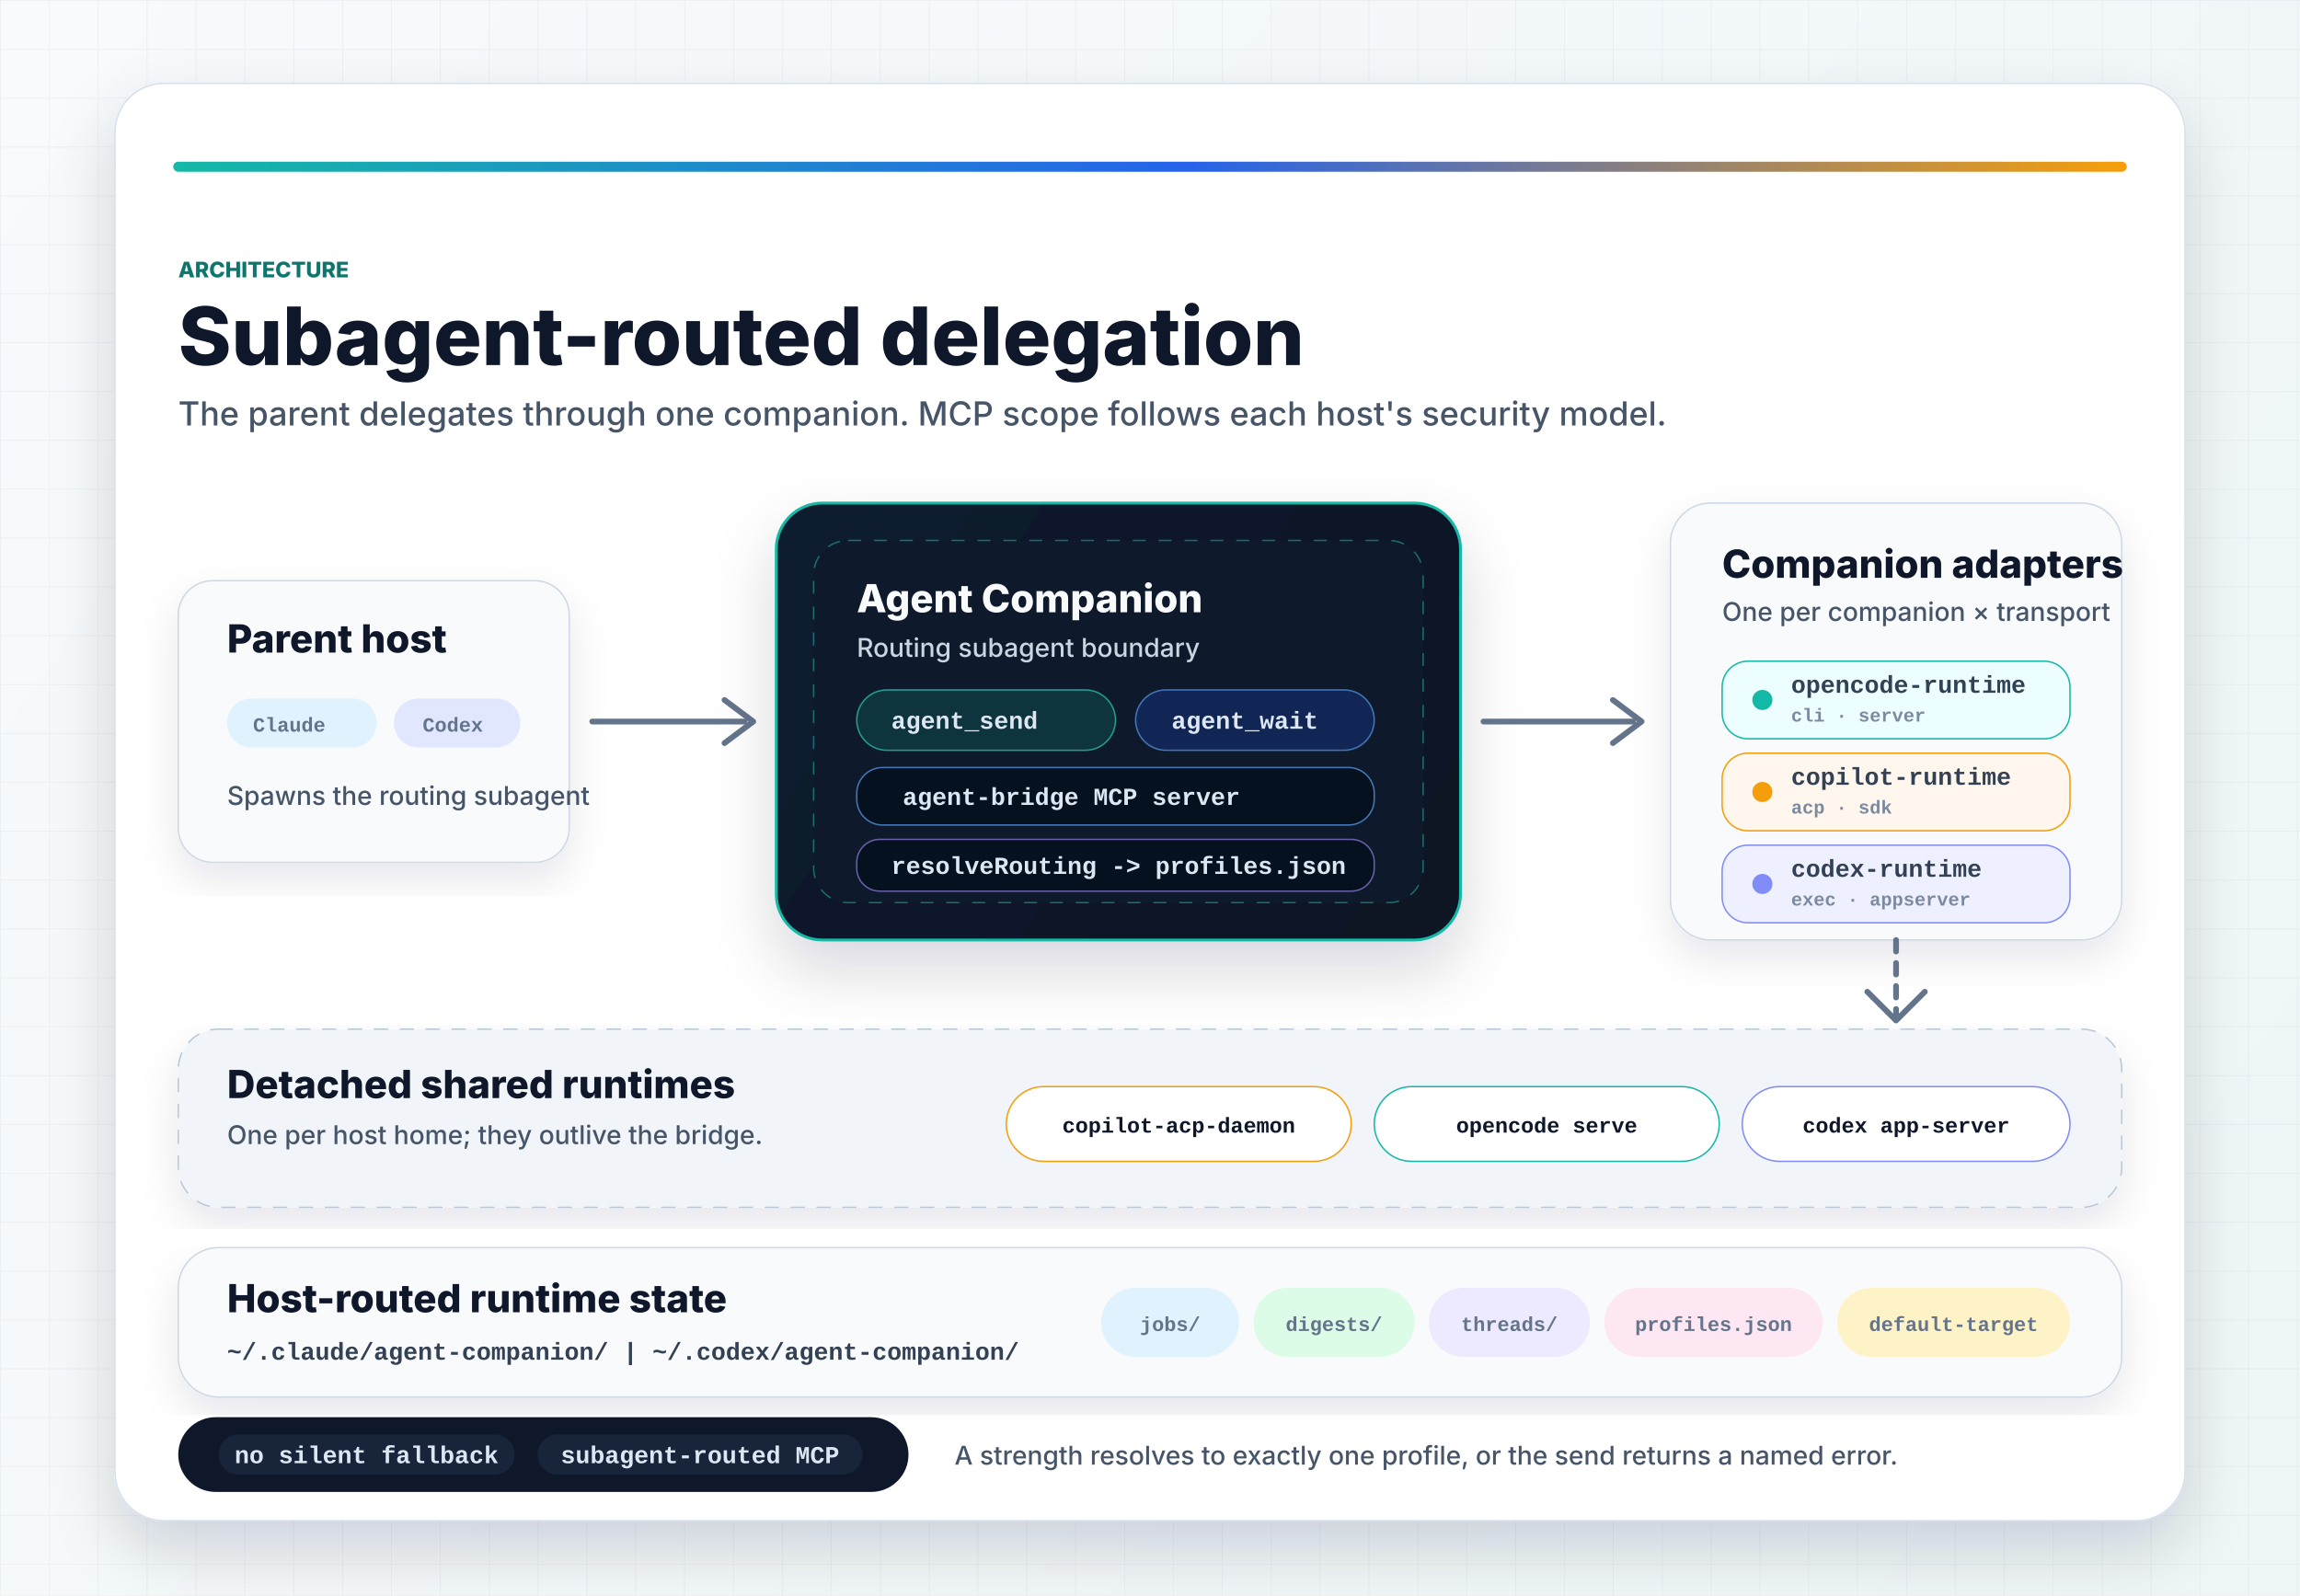
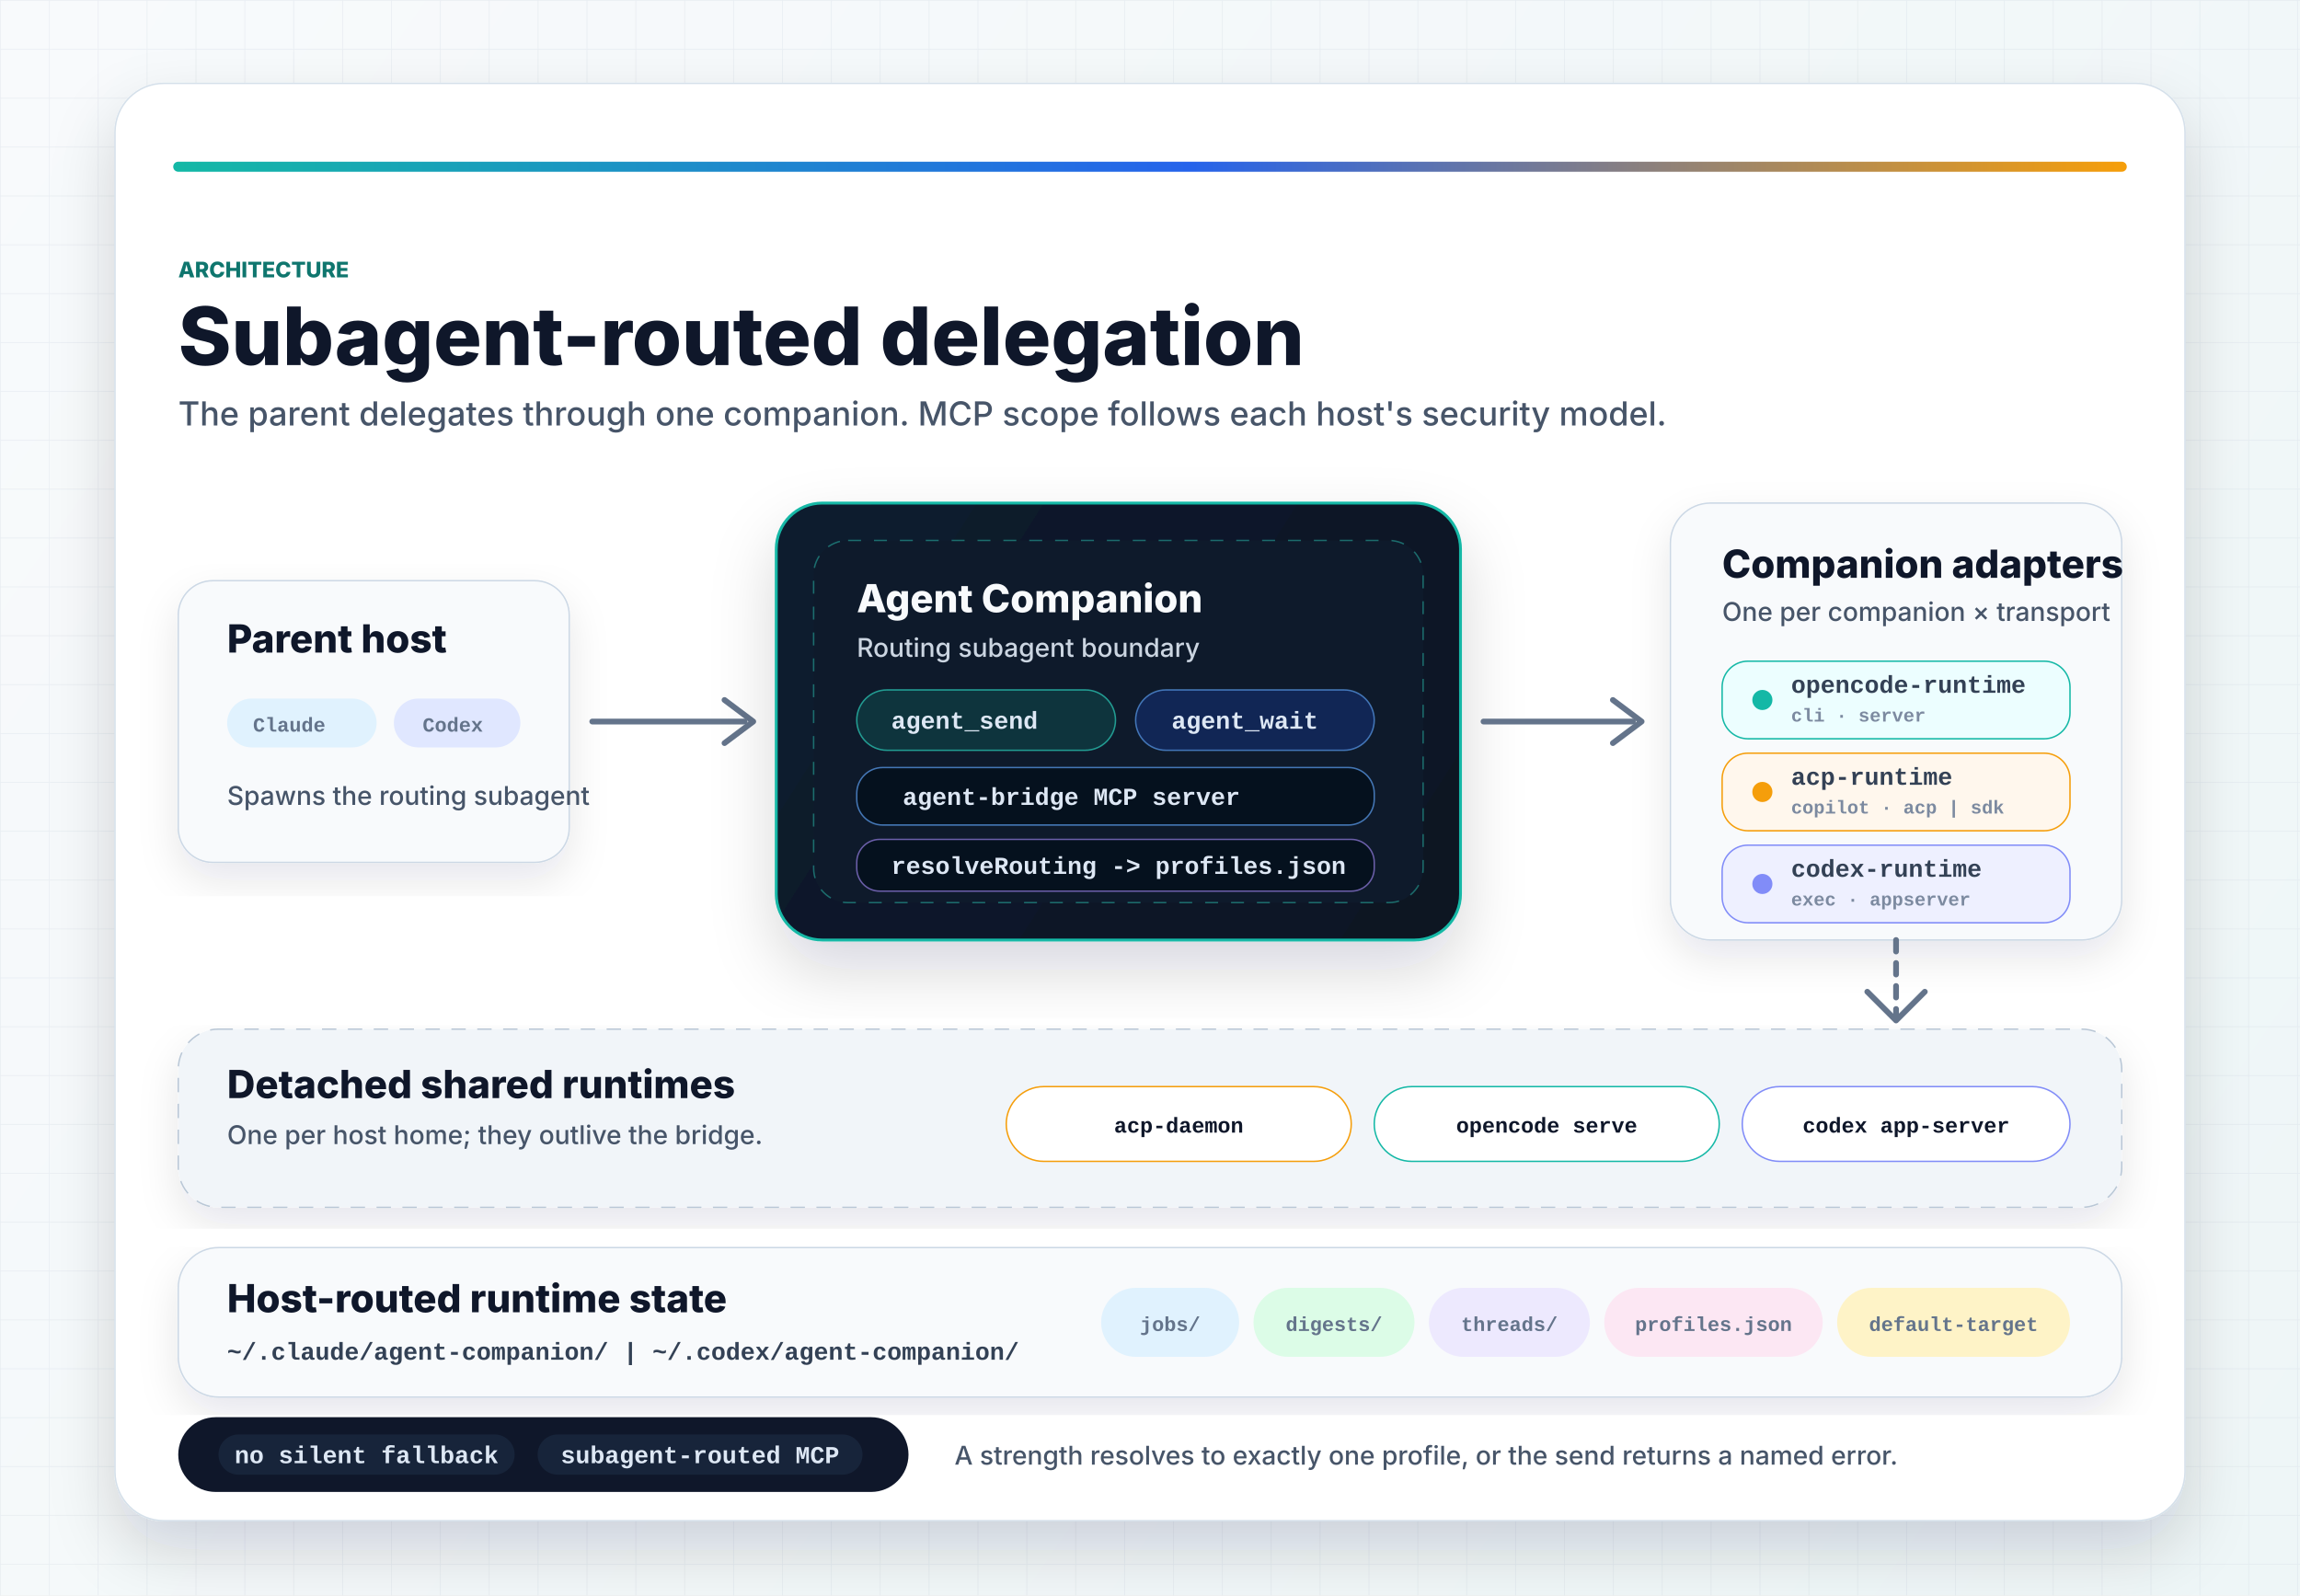
<svg xmlns="http://www.w3.org/2000/svg" width="3200" height="2220" viewBox="0 0 1600 1110" fill="none" role="img" aria-labelledby="title desc">
  <defs>
    <linearGradient id="page" x1="0" y1="0" x2="1600" y2="1110" gradientUnits="userSpaceOnUse">
      <stop offset="0" stop-color="#F8FAFC" />
      <stop offset="1" stop-color="#EEF6F7" />
    </linearGradient>
    <linearGradient id="brand" x1="124" y1="116" x2="1476" y2="116" gradientUnits="userSpaceOnUse">
      <stop offset="0" stop-color="#14B8A6" />
      <stop offset="0.52" stop-color="#2563EB" />
      <stop offset="1" stop-color="#F59E0B" />
    </linearGradient>
    <linearGradient id="darkPanel" x1="540" y1="350" x2="1016" y2="654" gradientUnits="userSpaceOnUse">
      <stop offset="0" stop-color="#101C2F" />
      <stop offset="1" stop-color="#0B1323" />
    </linearGradient>
    <filter id="shadow" x="-12%" y="-18%" width="124%" height="136%" color-interpolation-filters="sRGB">
      <feDropShadow dx="0" dy="20" stdDeviation="22" flood-color="#0F172A" flood-opacity="0.16" />
    </filter>
    <filter id="softShadow" x="-10%" y="-12%" width="120%" height="124%" color-interpolation-filters="sRGB">
      <feDropShadow dx="0" dy="12" stdDeviation="14" flood-color="#0F172A" flood-opacity="0.10" />
    </filter>
    <pattern id="grid" width="34" height="34" patternUnits="userSpaceOnUse">
      <path d="M34 0H0V34" stroke="#CBD5E1" stroke-opacity="0.33" stroke-width="1" />
    </pattern>
    <style>
      .sans { font-family: Inter, ui-sans-serif, system-ui, -apple-system, BlinkMacSystemFont, "Segoe UI", sans-serif; }
      .mono { font-family: ui-monospace, SFMono-Regular, Menlo, Consolas, "Liberation Mono", monospace; }
      .title { font-size: 56px; font-weight: 780; fill: #0F172A; }
      .subtitle { font-size: 23px; font-weight: 470; fill: #475569; }
      .eyebrow { font-size: 15px; font-weight: 780; fill: #0F766E; }
      .label { font-size: 27px; font-weight: 760; fill: #0F172A; }
      .labelDark { font-size: 27px; font-weight: 760; fill: #F8FAFC; }
      .body { font-size: 18px; font-weight: 500; fill: #475569; }
      .bodyDark { font-size: 18px; font-weight: 500; fill: #CBD5E1; }
      .code { font-size: 17px; font-weight: 680; fill: #334155; }
      .codeDark { font-size: 17px; font-weight: 680; fill: #DDE7F4; }
      .tiny { font-size: 14px; font-weight: 720; fill: #64748B; }
      .tinyDim { font-size: 13px; font-weight: 680; fill: #7C8AA0; }
      .pillTxt { font-size: 15px; font-weight: 720; fill: #0F172A; }
    </style>
  </defs>
  <rect width="1600" height="1110" fill="url(#page)" />
  <rect width="1600" height="1110" fill="url(#grid)" />
  <g filter="url(#shadow)">
    <rect x="80" y="58" width="1440" height="1000" rx="34" fill="#FFFFFF" stroke="#D5E0EA" />
  </g>
  <path d="M124 116H1476" stroke="url(#brand)" stroke-width="7" stroke-linecap="round" />
  <text x="124" y="193" class="sans eyebrow">ARCHITECTURE</text>
  <text x="124" y="254" class="sans title">Subagent-routed delegation</text>
  <text x="124" y="296" class="sans subtitle">The parent delegates through one companion. MCP scope follows each host's security model.</text>
  <g filter="url(#softShadow)">
    <rect x="124" y="404" width="272" height="196" rx="24" fill="#F8FAFC" stroke="#CCD8E5" />
  </g>
  <text x="158" y="454" class="sans label">Parent host</text>
  <rect x="158" y="486" width="104" height="34" rx="17" fill="#E0F2FE" />
  <text x="176" y="509" class="mono tiny">Claude</text>
  <rect x="274" y="486" width="88" height="34" rx="17" fill="#E0E7FF" />
  <text x="294" y="509" class="mono tiny">Codex</text>
  <text x="158" y="560" class="sans body">Spawns the routing subagent</text>
  <path d="M412 502H518" stroke="#64748B" stroke-width="4" stroke-linecap="round" />
  <path d="M504 487L524 502L504 517" stroke="#64748B" stroke-width="4" stroke-linecap="round" stroke-linejoin="round" />
  <g filter="url(#shadow)">
    <rect x="540" y="350" width="476" height="304" rx="32" fill="url(#darkPanel)" stroke="#14B8A6" stroke-width="2" />
  </g>
  <rect x="566" y="376" width="424" height="252" rx="24" fill="#0E1A2B" stroke="#2DD4BF" stroke-opacity="0.45" stroke-dasharray="9 9" />
  <text x="596" y="426" class="sans labelDark">Agent Companion</text>
  <text x="596" y="457" class="sans bodyDark">Routing subagent boundary</text>
  <rect x="596" y="480" width="180" height="42" rx="21" fill="#0F766E" fill-opacity="0.28" stroke="#2DD4BF" stroke-opacity="0.68" />
  <text x="620" y="507" class="mono codeDark">agent_send</text>
  <rect x="790" y="480" width="166" height="42" rx="21" fill="#1D4ED8" fill-opacity="0.24" stroke="#60A5FA" stroke-opacity="0.64" />
  <text x="815" y="507" class="mono codeDark">agent_wait</text>
  <rect x="596" y="534" width="360" height="40" rx="18" fill="#05111E" stroke="#60A5FA" stroke-opacity="0.68" />
  <text x="628" y="560" class="mono codeDark">agent-bridge MCP server</text>
  <rect x="596" y="584" width="360" height="36" rx="16" fill="#05111E" stroke="#A78BFA" stroke-opacity="0.62" />
  <text x="620" y="608" class="mono codeDark">resolveRouting -&gt; profiles.json</text>
  <path d="M1032 502H1136" stroke="#64748B" stroke-width="4" stroke-linecap="round" />
  <path d="M1122 487L1142 502L1122 517" stroke="#64748B" stroke-width="4" stroke-linecap="round" stroke-linejoin="round" />
  <g filter="url(#softShadow)">
    <rect x="1162" y="350" width="314" height="304" rx="28" fill="#F8FAFC" stroke="#CCD8E5" />
  </g>
  <text x="1198" y="402" class="sans label">Companion adapters</text>
  <text x="1198" y="432" class="sans body">One per companion × transport</text>
  <rect x="1198" y="460" width="242" height="54" rx="18" fill="#ECFEFF" stroke="#14B8A6" />
  <circle cx="1226" cy="487" r="7" fill="#14B8A6" />
  <text x="1246" y="482" class="mono code">opencode-runtime</text>
  <text x="1246" y="502" class="mono tinyDim">cli · server</text>
  <rect x="1198" y="524" width="242" height="54" rx="18" fill="#FFF7ED" stroke="#F59E0B" />
  <circle cx="1226" cy="551" r="7" fill="#F59E0B" />
-   <text x="1246" y="546" class="mono code">copilot-runtime</text>
-   <text x="1246" y="566" class="mono tinyDim">acp · sdk</text>
+   <text x="1246" y="546" class="mono code">acp-runtime</text>
+   <text x="1246" y="566" class="mono tinyDim">copilot · acp | sdk</text>
  <rect x="1198" y="588" width="242" height="54" rx="18" fill="#EEF0FF" stroke="#818CF8" />
  <circle cx="1226" cy="615" r="7" fill="#818CF8" />
  <text x="1246" y="610" class="mono code">codex-runtime</text>
  <text x="1246" y="630" class="mono tinyDim">exec · appserver</text>
  <path d="M1319 654V706" stroke="#64748B" stroke-width="4" stroke-linecap="round" stroke-dasharray="8 8" />
  <path d="M1299 690L1319 710L1339 690" stroke="#64748B" stroke-width="4" stroke-linecap="round" stroke-linejoin="round" />
  <g filter="url(#softShadow)">
    <rect x="124" y="716" width="1352" height="124" rx="28" fill="#F1F5F9" stroke="#B9C7D6" stroke-dasharray="10 8" />
  </g>
  <text x="158" y="764" class="sans label">Detached shared runtimes</text>
  <text x="158" y="796" class="sans body">One per host home; they outlive the bridge.</text>
  <rect x="700" y="756" width="240" height="52" rx="26" fill="#FFFFFF" stroke="#F59E0B" />
-   <text x="820" y="788" text-anchor="middle" class="mono pillTxt">copilot-acp-daemon</text>
+   <text x="820" y="788" text-anchor="middle" class="mono pillTxt">acp-daemon</text>
  <rect x="956" y="756" width="240" height="52" rx="26" fill="#FFFFFF" stroke="#14B8A6" />
  <text x="1076" y="788" text-anchor="middle" class="mono pillTxt">opencode serve</text>
  <rect x="1212" y="756" width="228" height="52" rx="26" fill="#FFFFFF" stroke="#818CF8" />
  <text x="1326" y="788" text-anchor="middle" class="mono pillTxt">codex app-server</text>
  <g filter="url(#softShadow)">
    <rect x="124" y="868" width="1352" height="104" rx="28" fill="#F8FAFC" stroke="#CCD8E5" />
  </g>
  <text x="158" y="913" class="sans label">Host-routed runtime state</text>
  <text x="158" y="946" class="mono code">~/.claude/agent-companion/  |  ~/.codex/agent-companion/</text>
  <rect x="766" y="896" width="96" height="48" rx="24" fill="#E0F2FE" />
  <text x="814" y="926" text-anchor="middle" class="mono tiny">jobs/</text>
  <rect x="872" y="896" width="112" height="48" rx="24" fill="#DCFCE7" />
  <text x="928" y="926" text-anchor="middle" class="mono tiny">digests/</text>
  <rect x="994" y="896" width="112" height="48" rx="24" fill="#EDE9FE" />
  <text x="1050" y="926" text-anchor="middle" class="mono tiny">threads/</text>
  <rect x="1116" y="896" width="152" height="48" rx="24" fill="#FCE7F3" />
  <text x="1192" y="926" text-anchor="middle" class="mono tiny">profiles.json</text>
  <rect x="1278" y="896" width="162" height="48" rx="24" fill="#FEF3C7" />
  <text x="1359" y="926" text-anchor="middle" class="mono tiny">default-target</text>
  <rect x="124" y="986" width="508" height="52" rx="26" fill="#0F172A" />
  <rect x="152" y="998" width="206" height="28" rx="14" fill="#17243A" />
  <text x="255" y="1018" text-anchor="middle" class="mono codeDark">no silent fallback</text>
  <rect x="374" y="998" width="226" height="28" rx="14" fill="#17243A" />
  <text x="487" y="1018" text-anchor="middle" class="mono codeDark">subagent-routed MCP</text>
  <text x="664" y="1019" class="sans body">A strength resolves to exactly one profile, or the send returns a named error.</text>
</svg>
